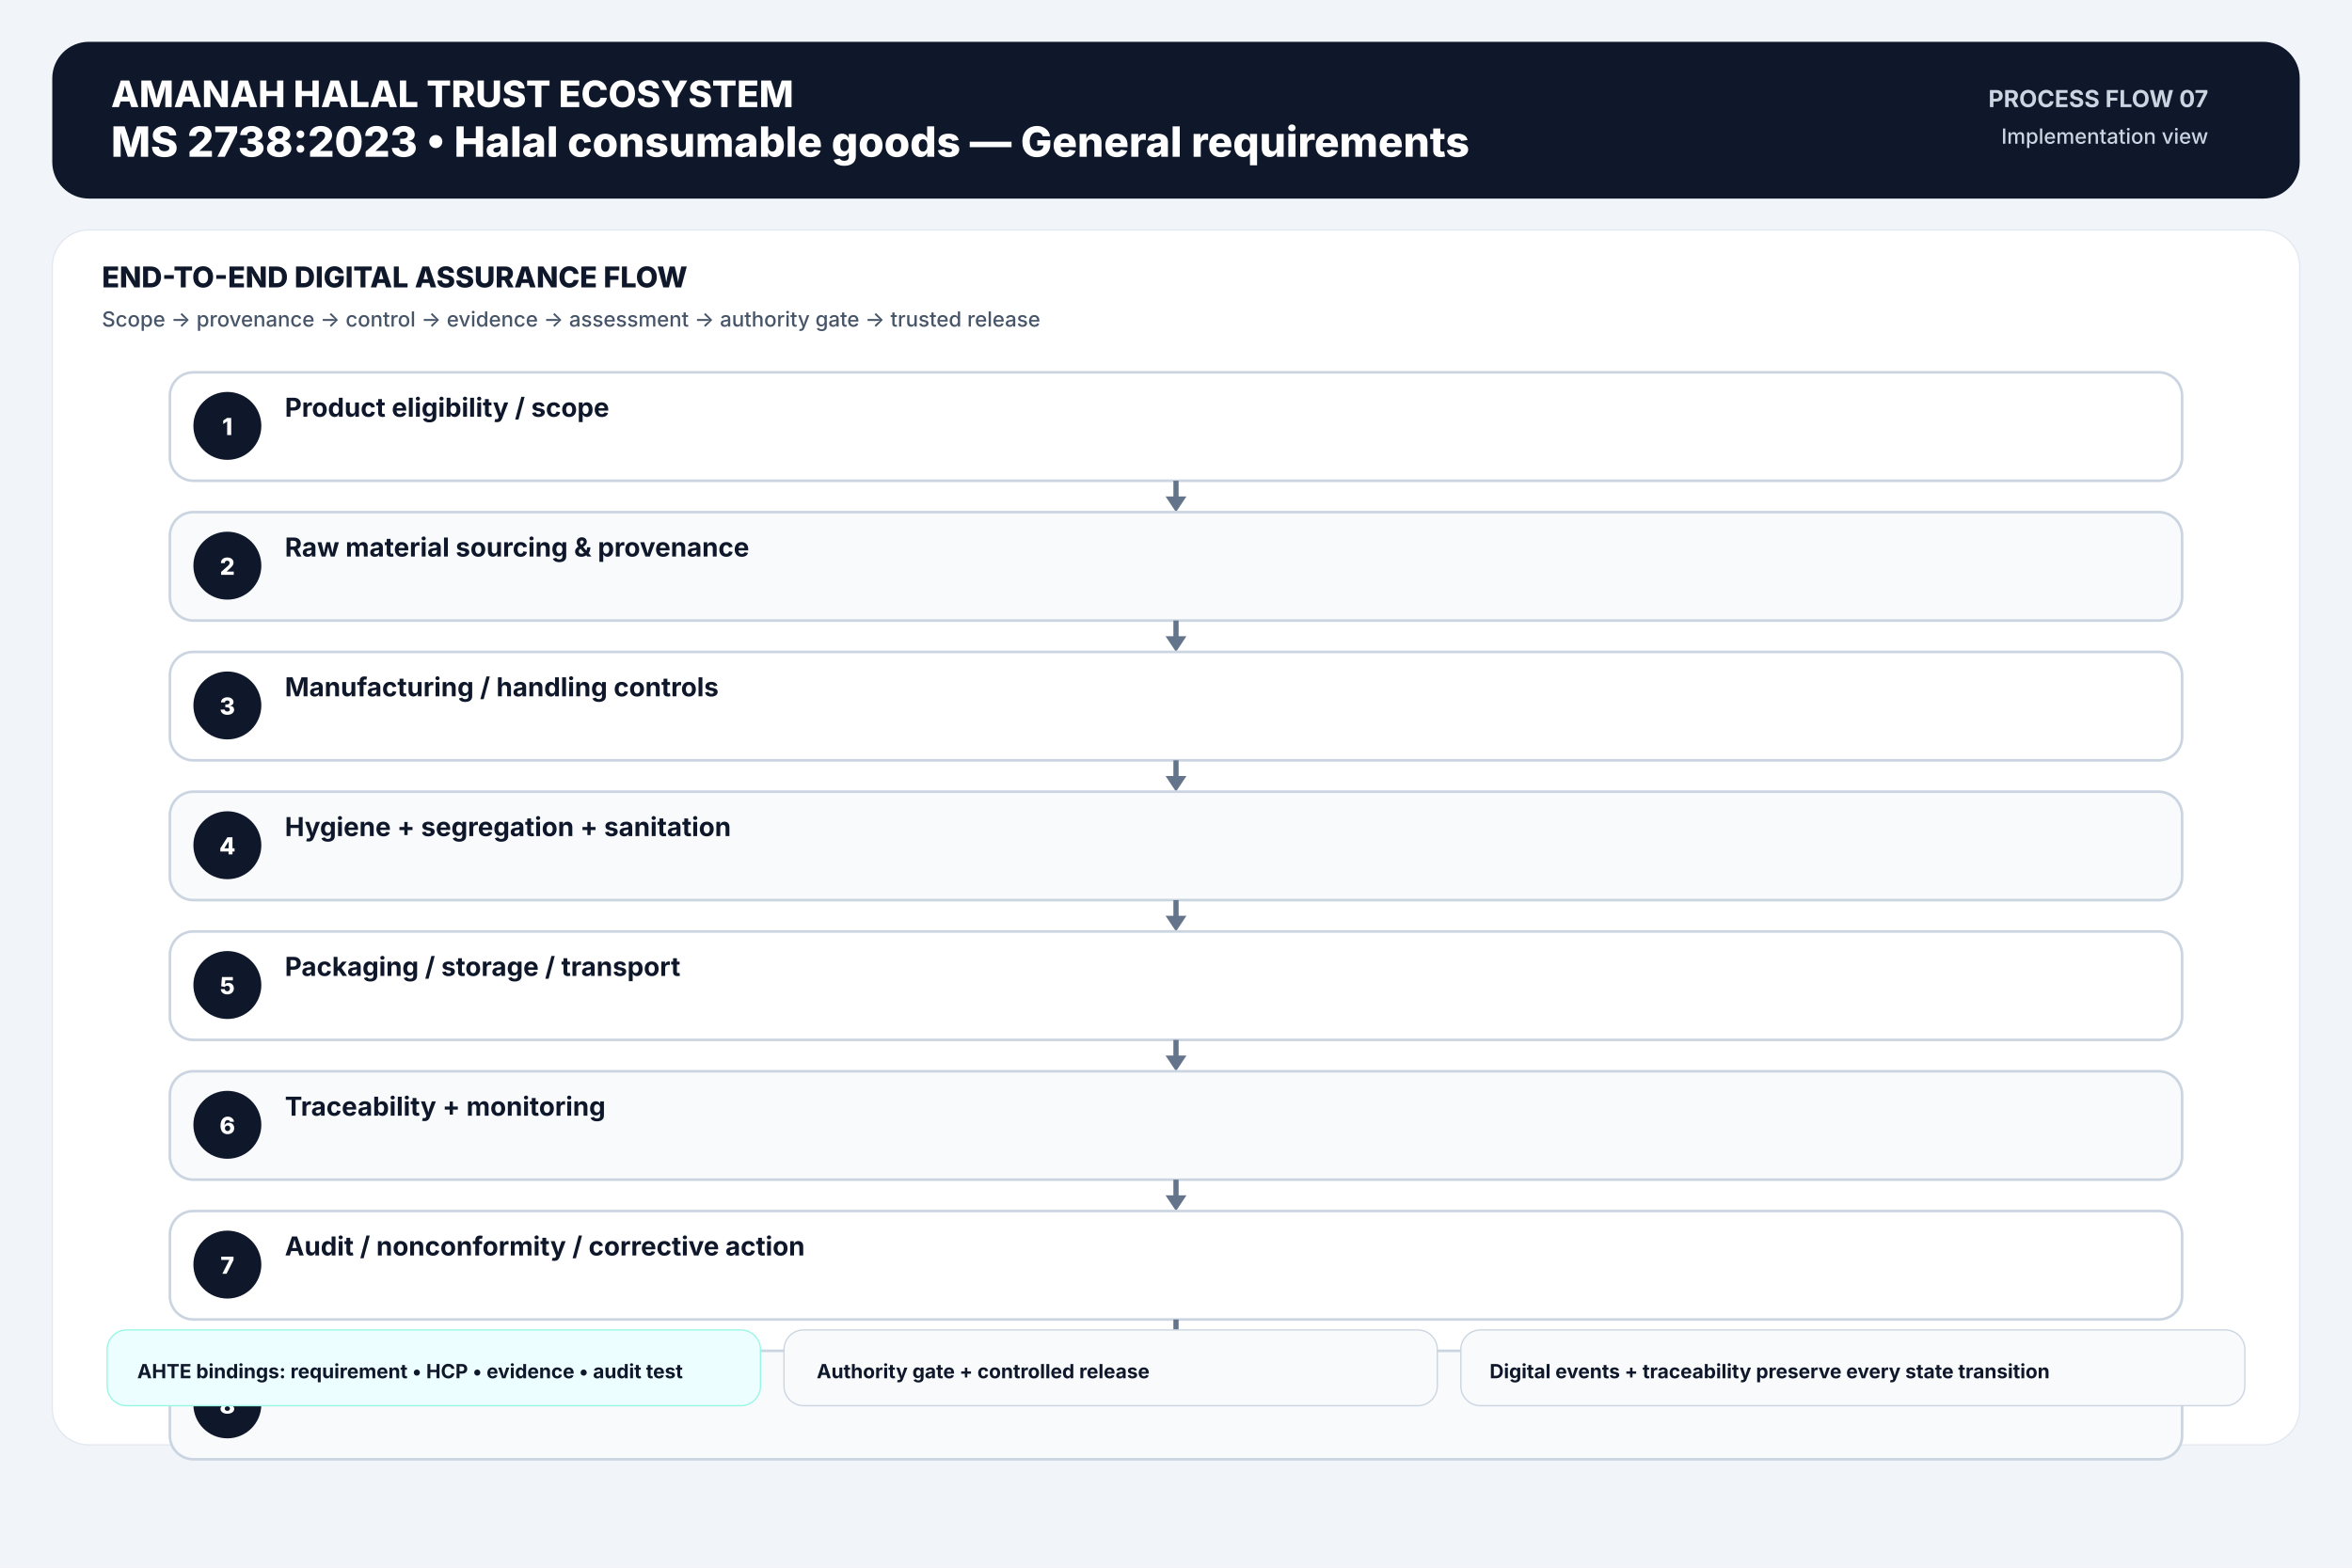
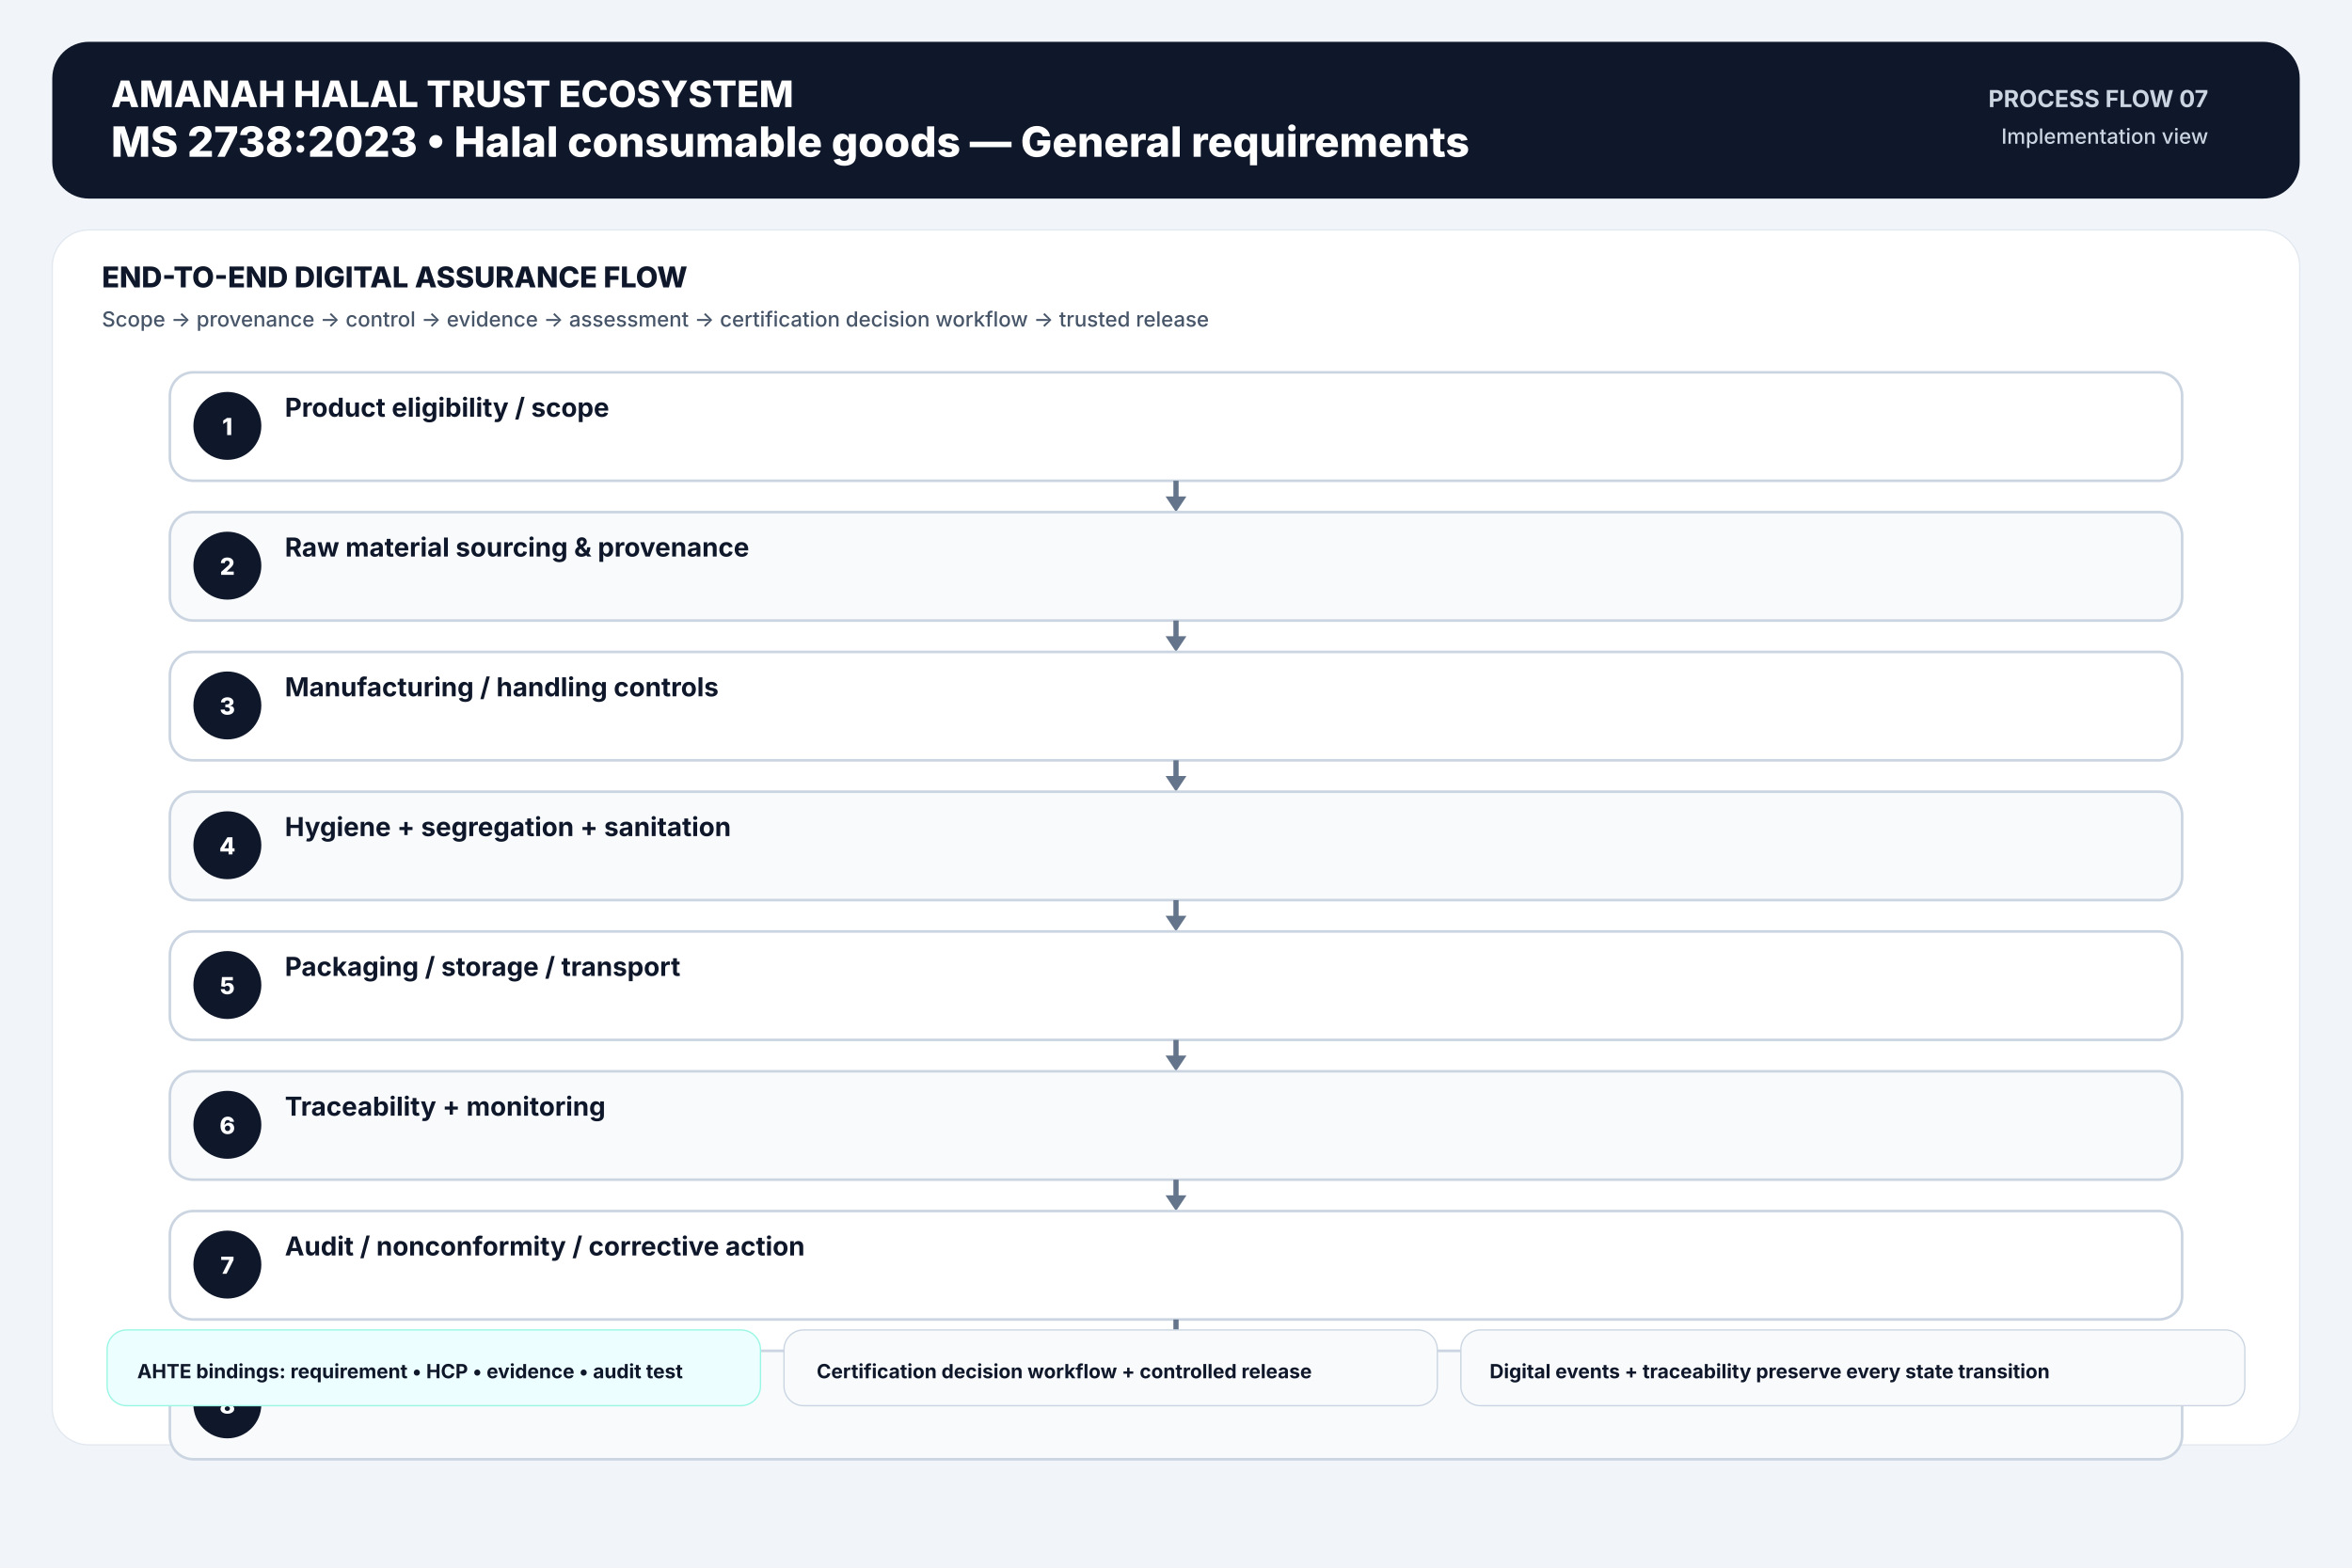
<svg xmlns="http://www.w3.org/2000/svg" width="1800" height="1200" viewBox="0 0 1800 1200">
  <rect width="1800" height="1200" fill="#f1f5f9" />
  <rect x="40" y="32" width="1720" height="120" rx="28" fill="#0f172a" />
  <text x="85" y="82" font-family="Inter,Arial,sans-serif" font-size="28" font-weight="800" text-anchor="start" fill="#ffffff">AMANAH HALAL TRUST ECOSYSTEM</text>
  <text x="85" y="120" font-family="Inter,Arial,sans-serif" font-size="32" font-weight="800" text-anchor="start" fill="#ffffff">MS 2738:2023  •  Halal consumable goods — General requirements</text>
  <text x="1690" y="82" font-family="Inter,Arial,sans-serif" font-size="18" font-weight="700" text-anchor="end" fill="#cbd5e1">PROCESS FLOW 07</text>
  <text x="1690" y="110" font-family="Inter,Arial,sans-serif" font-size="16" font-weight="500" text-anchor="end" fill="#cbd5e1">Implementation view</text>
  <rect x="40" y="176" width="1720" height="930" rx="28" fill="#ffffff" stroke="#e2e8f0" />
  <text x="78" y="220" font-family="Inter,Arial,sans-serif" font-size="22" font-weight="800" text-anchor="start" fill="#0f172a">END-TO-END DIGITAL ASSURANCE FLOW</text>
-   <text x="78" y="250" font-family="Inter,Arial,sans-serif" font-size="16" font-weight="500" text-anchor="start" fill="#475569">Scope → provenance → control → evidence → assessment → authority gate → trusted release</text>
+   <text x="78" y="250" font-family="Inter,Arial,sans-serif" font-size="16" font-weight="500" text-anchor="start" fill="#475569">Scope → provenance → control → evidence → assessment → certification decision workflow → trusted release</text>
  <rect x="130" y="285" width="1540" height="83" rx="18" fill="#ffffff" stroke="#cbd5e1" stroke-width="2" />
  <circle cx="174" cy="326" r="26" fill="#0f172a" />
  <text x="174" y="333" font-family="Inter,Arial,sans-serif" font-size="18" font-weight="800" text-anchor="middle" fill="#ffffff">1</text>
  <text x="218" y="319" font-family="Inter,Arial,sans-serif" font-size="20" font-weight="650" text-anchor="start" fill="#0f172a">Product eligibility / scope</text>
  <line x1="900.0" y1="368" x2="900.0" y2="385" stroke="#64748b" stroke-width="4" />
  <polygon points="892.0,380 908.0,380 900.0,392" fill="#64748b" />
  <rect x="130" y="392" width="1540" height="83" rx="18" fill="#f8fafc" stroke="#cbd5e1" stroke-width="2" />
  <circle cx="174" cy="433" r="26" fill="#0f172a" />
  <text x="174" y="440" font-family="Inter,Arial,sans-serif" font-size="18" font-weight="800" text-anchor="middle" fill="#ffffff">2</text>
  <text x="218" y="426" font-family="Inter,Arial,sans-serif" font-size="20" font-weight="650" text-anchor="start" fill="#0f172a">Raw material sourcing &amp; provenance</text>
  <line x1="900.0" y1="475" x2="900.0" y2="492" stroke="#64748b" stroke-width="4" />
  <polygon points="892.0,487 908.0,487 900.0,499" fill="#64748b" />
  <rect x="130" y="499" width="1540" height="83" rx="18" fill="#ffffff" stroke="#cbd5e1" stroke-width="2" />
  <circle cx="174" cy="540" r="26" fill="#0f172a" />
  <text x="174" y="547" font-family="Inter,Arial,sans-serif" font-size="18" font-weight="800" text-anchor="middle" fill="#ffffff">3</text>
  <text x="218" y="533" font-family="Inter,Arial,sans-serif" font-size="20" font-weight="650" text-anchor="start" fill="#0f172a">Manufacturing / handling controls</text>
  <line x1="900.0" y1="582" x2="900.0" y2="599" stroke="#64748b" stroke-width="4" />
  <polygon points="892.0,594 908.0,594 900.0,606" fill="#64748b" />
  <rect x="130" y="606" width="1540" height="83" rx="18" fill="#f8fafc" stroke="#cbd5e1" stroke-width="2" />
  <circle cx="174" cy="647" r="26" fill="#0f172a" />
  <text x="174" y="654" font-family="Inter,Arial,sans-serif" font-size="18" font-weight="800" text-anchor="middle" fill="#ffffff">4</text>
  <text x="218" y="640" font-family="Inter,Arial,sans-serif" font-size="20" font-weight="650" text-anchor="start" fill="#0f172a">Hygiene + segregation + sanitation</text>
  <line x1="900.0" y1="689" x2="900.0" y2="706" stroke="#64748b" stroke-width="4" />
  <polygon points="892.0,701 908.0,701 900.0,713" fill="#64748b" />
  <rect x="130" y="713" width="1540" height="83" rx="18" fill="#ffffff" stroke="#cbd5e1" stroke-width="2" />
  <circle cx="174" cy="754" r="26" fill="#0f172a" />
  <text x="174" y="761" font-family="Inter,Arial,sans-serif" font-size="18" font-weight="800" text-anchor="middle" fill="#ffffff">5</text>
  <text x="218" y="747" font-family="Inter,Arial,sans-serif" font-size="20" font-weight="650" text-anchor="start" fill="#0f172a">Packaging / storage / transport</text>
  <line x1="900.0" y1="796" x2="900.0" y2="813" stroke="#64748b" stroke-width="4" />
  <polygon points="892.0,808 908.0,808 900.0,820" fill="#64748b" />
  <rect x="130" y="820" width="1540" height="83" rx="18" fill="#f8fafc" stroke="#cbd5e1" stroke-width="2" />
  <circle cx="174" cy="861" r="26" fill="#0f172a" />
  <text x="174" y="868" font-family="Inter,Arial,sans-serif" font-size="18" font-weight="800" text-anchor="middle" fill="#ffffff">6</text>
  <text x="218" y="854" font-family="Inter,Arial,sans-serif" font-size="20" font-weight="650" text-anchor="start" fill="#0f172a">Traceability + monitoring</text>
  <line x1="900.0" y1="903" x2="900.0" y2="920" stroke="#64748b" stroke-width="4" />
  <polygon points="892.0,915 908.0,915 900.0,927" fill="#64748b" />
  <rect x="130" y="927" width="1540" height="83" rx="18" fill="#ffffff" stroke="#cbd5e1" stroke-width="2" />
  <circle cx="174" cy="968" r="26" fill="#0f172a" />
  <text x="174" y="975" font-family="Inter,Arial,sans-serif" font-size="18" font-weight="800" text-anchor="middle" fill="#ffffff">7</text>
  <text x="218" y="961" font-family="Inter,Arial,sans-serif" font-size="20" font-weight="650" text-anchor="start" fill="#0f172a">Audit / nonconformity / corrective action</text>
  <line x1="900.0" y1="1010" x2="900.0" y2="1027" stroke="#64748b" stroke-width="4" />
  <polygon points="892.0,1022 908.0,1022 900.0,1034" fill="#64748b" />
  <rect x="130" y="1034" width="1540" height="83" rx="18" fill="#f8fafc" stroke="#cbd5e1" stroke-width="2" />
  <circle cx="174" cy="1075" r="26" fill="#0f172a" />
  <text x="174" y="1082" font-family="Inter,Arial,sans-serif" font-size="18" font-weight="800" text-anchor="middle" fill="#ffffff">8</text>
  <text x="218" y="1068" font-family="Inter,Arial,sans-serif" font-size="20" font-weight="650" text-anchor="start" fill="#0f172a">Authority decision / market release</text>
  <rect x="82" y="1018" width="500" height="58" rx="15" fill="#ecfeff" stroke="#99f6e4" />
  <text x="105" y="1055" font-family="Inter,Arial,sans-serif" font-size="15" font-weight="650" text-anchor="start" fill="#0f172a">AHTE bindings: requirement • HCP • evidence • audit test</text>
  <rect x="600" y="1018" width="500" height="58" rx="15" fill="#f8fafc" stroke="#cbd5e1" />
-   <text x="625" y="1055" font-family="Inter,Arial,sans-serif" font-size="15" font-weight="650" text-anchor="start" fill="#0f172a">Authority gate + controlled release</text>
+   <text x="625" y="1055" font-family="Inter,Arial,sans-serif" font-size="15" font-weight="650" text-anchor="start" fill="#0f172a">Certification decision workflow + controlled release</text>
  <rect x="1118" y="1018" width="600" height="58" rx="15" fill="#f8fafc" stroke="#cbd5e1" />
  <text x="1140" y="1055" font-family="Inter,Arial,sans-serif" font-size="15" font-weight="650" text-anchor="start" fill="#0f172a">Digital events + traceability preserve every state transition</text>
</svg>
